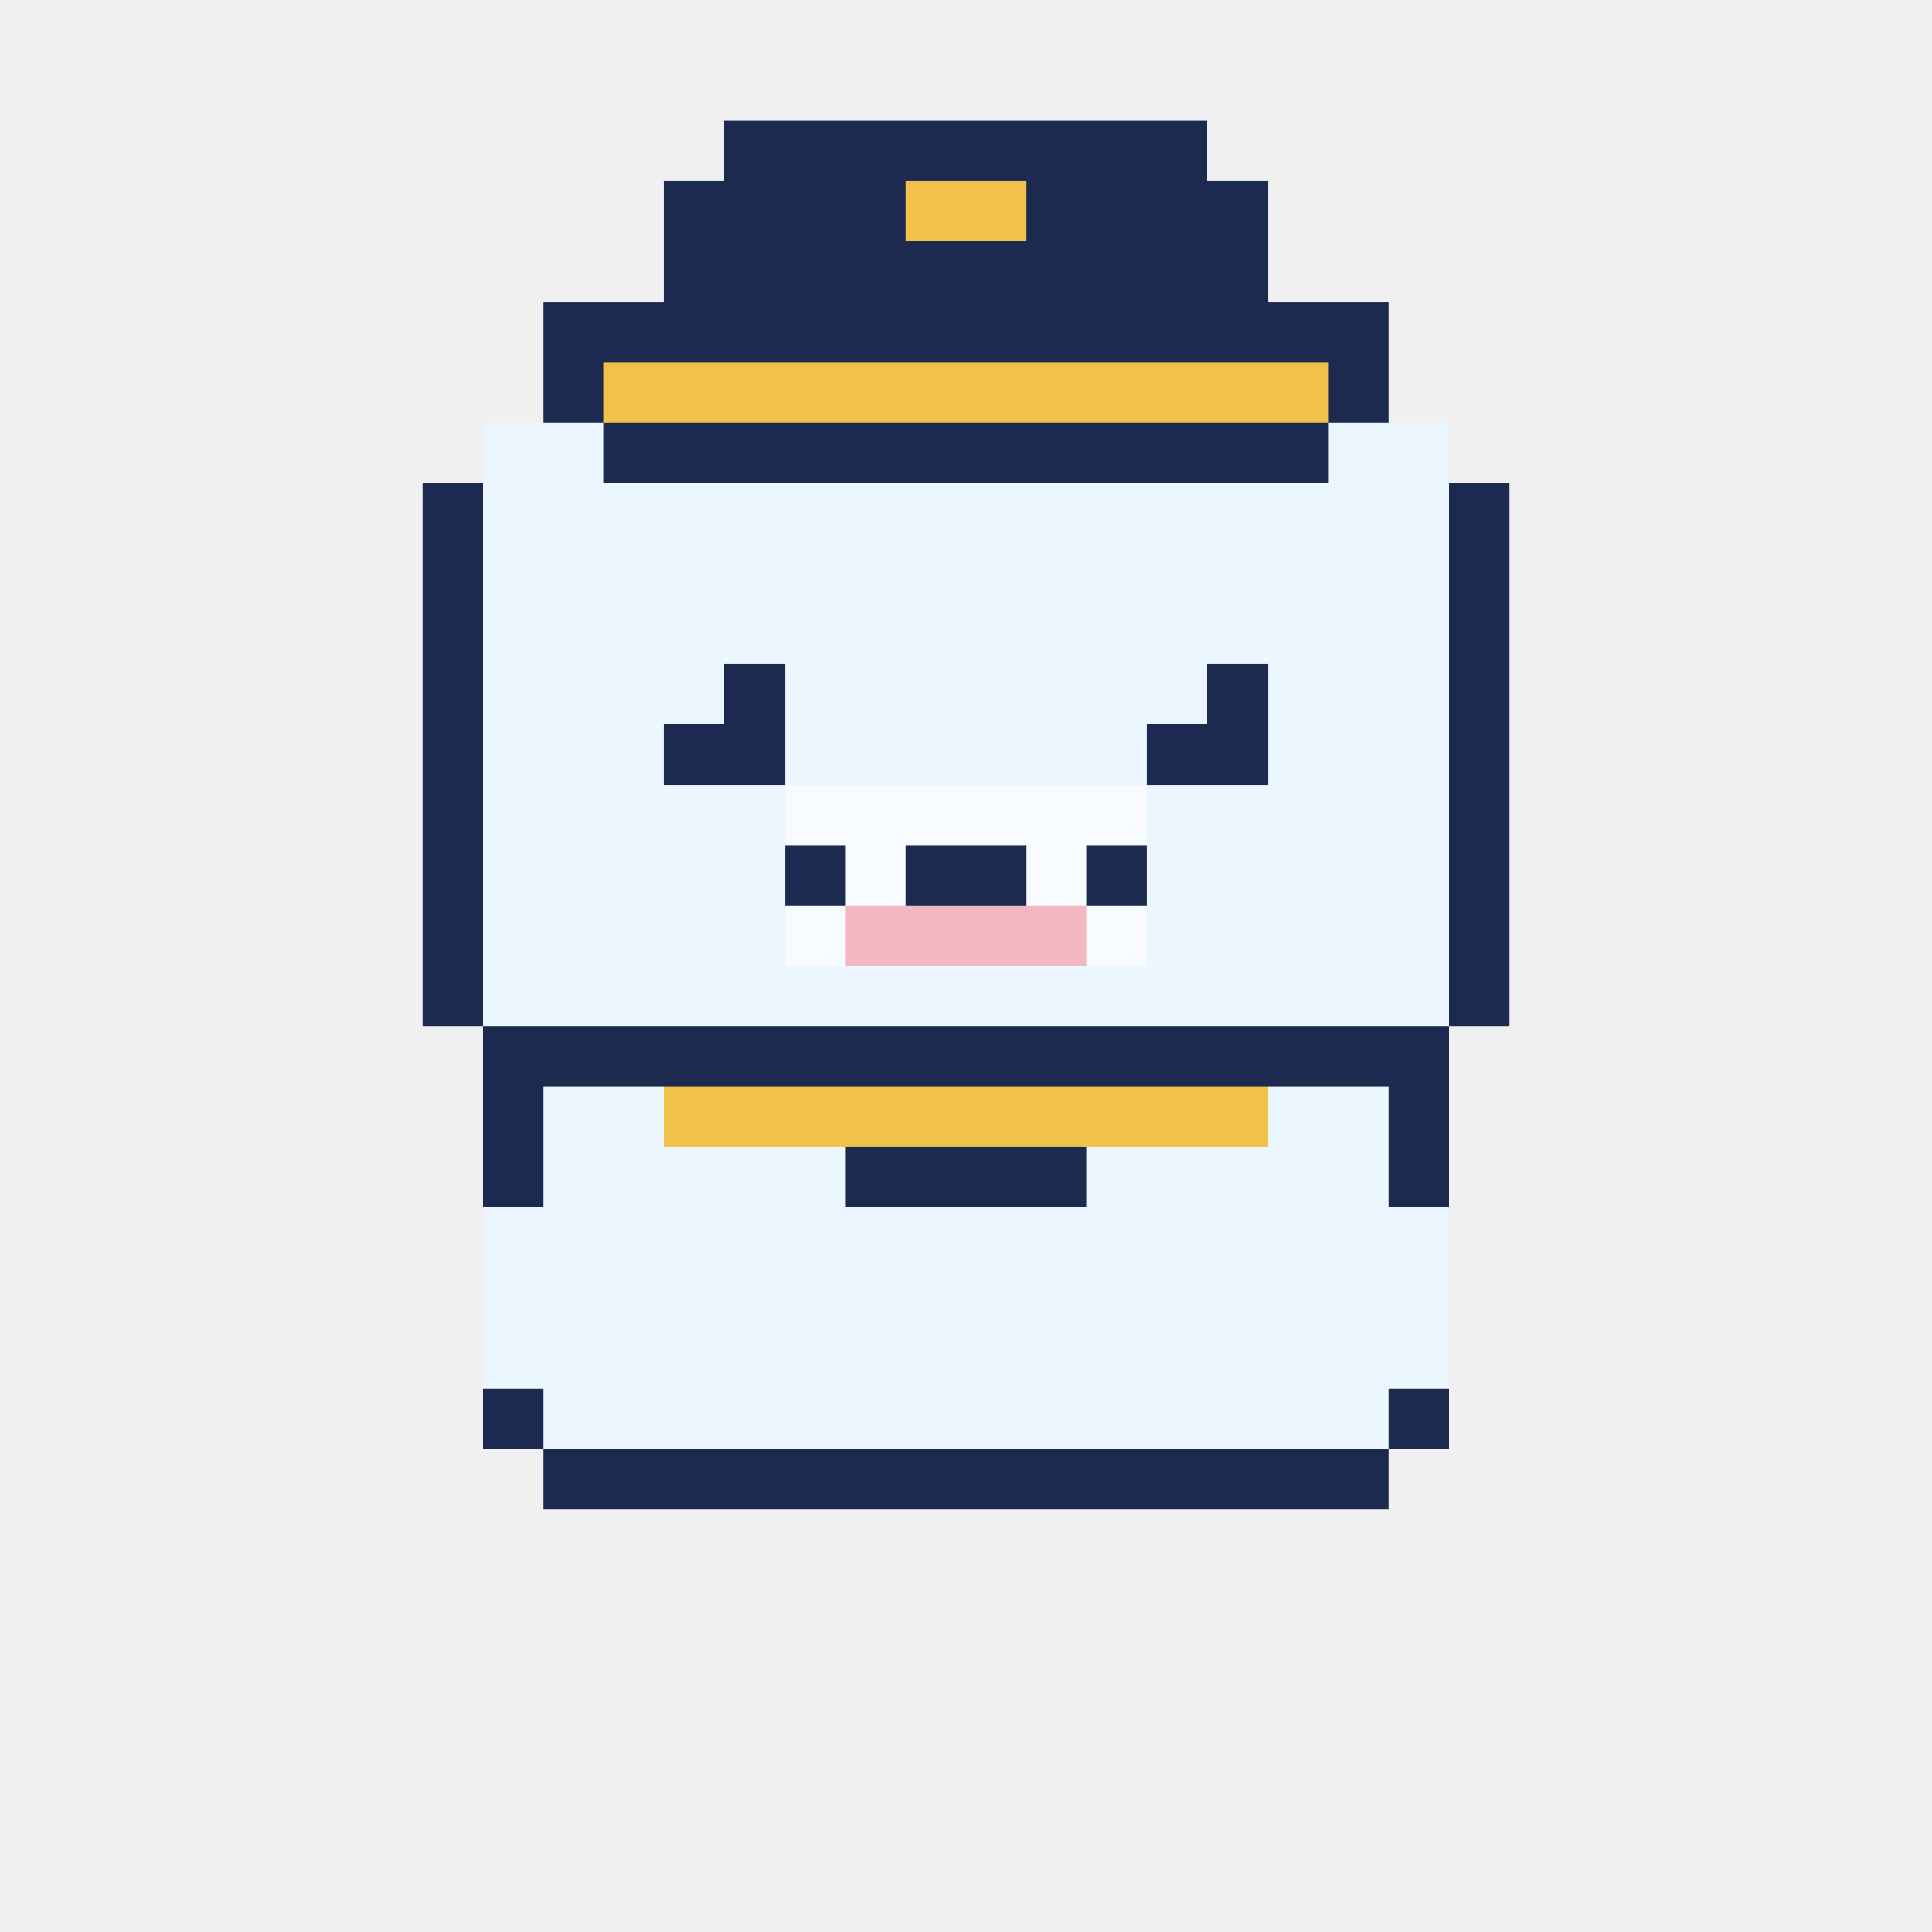
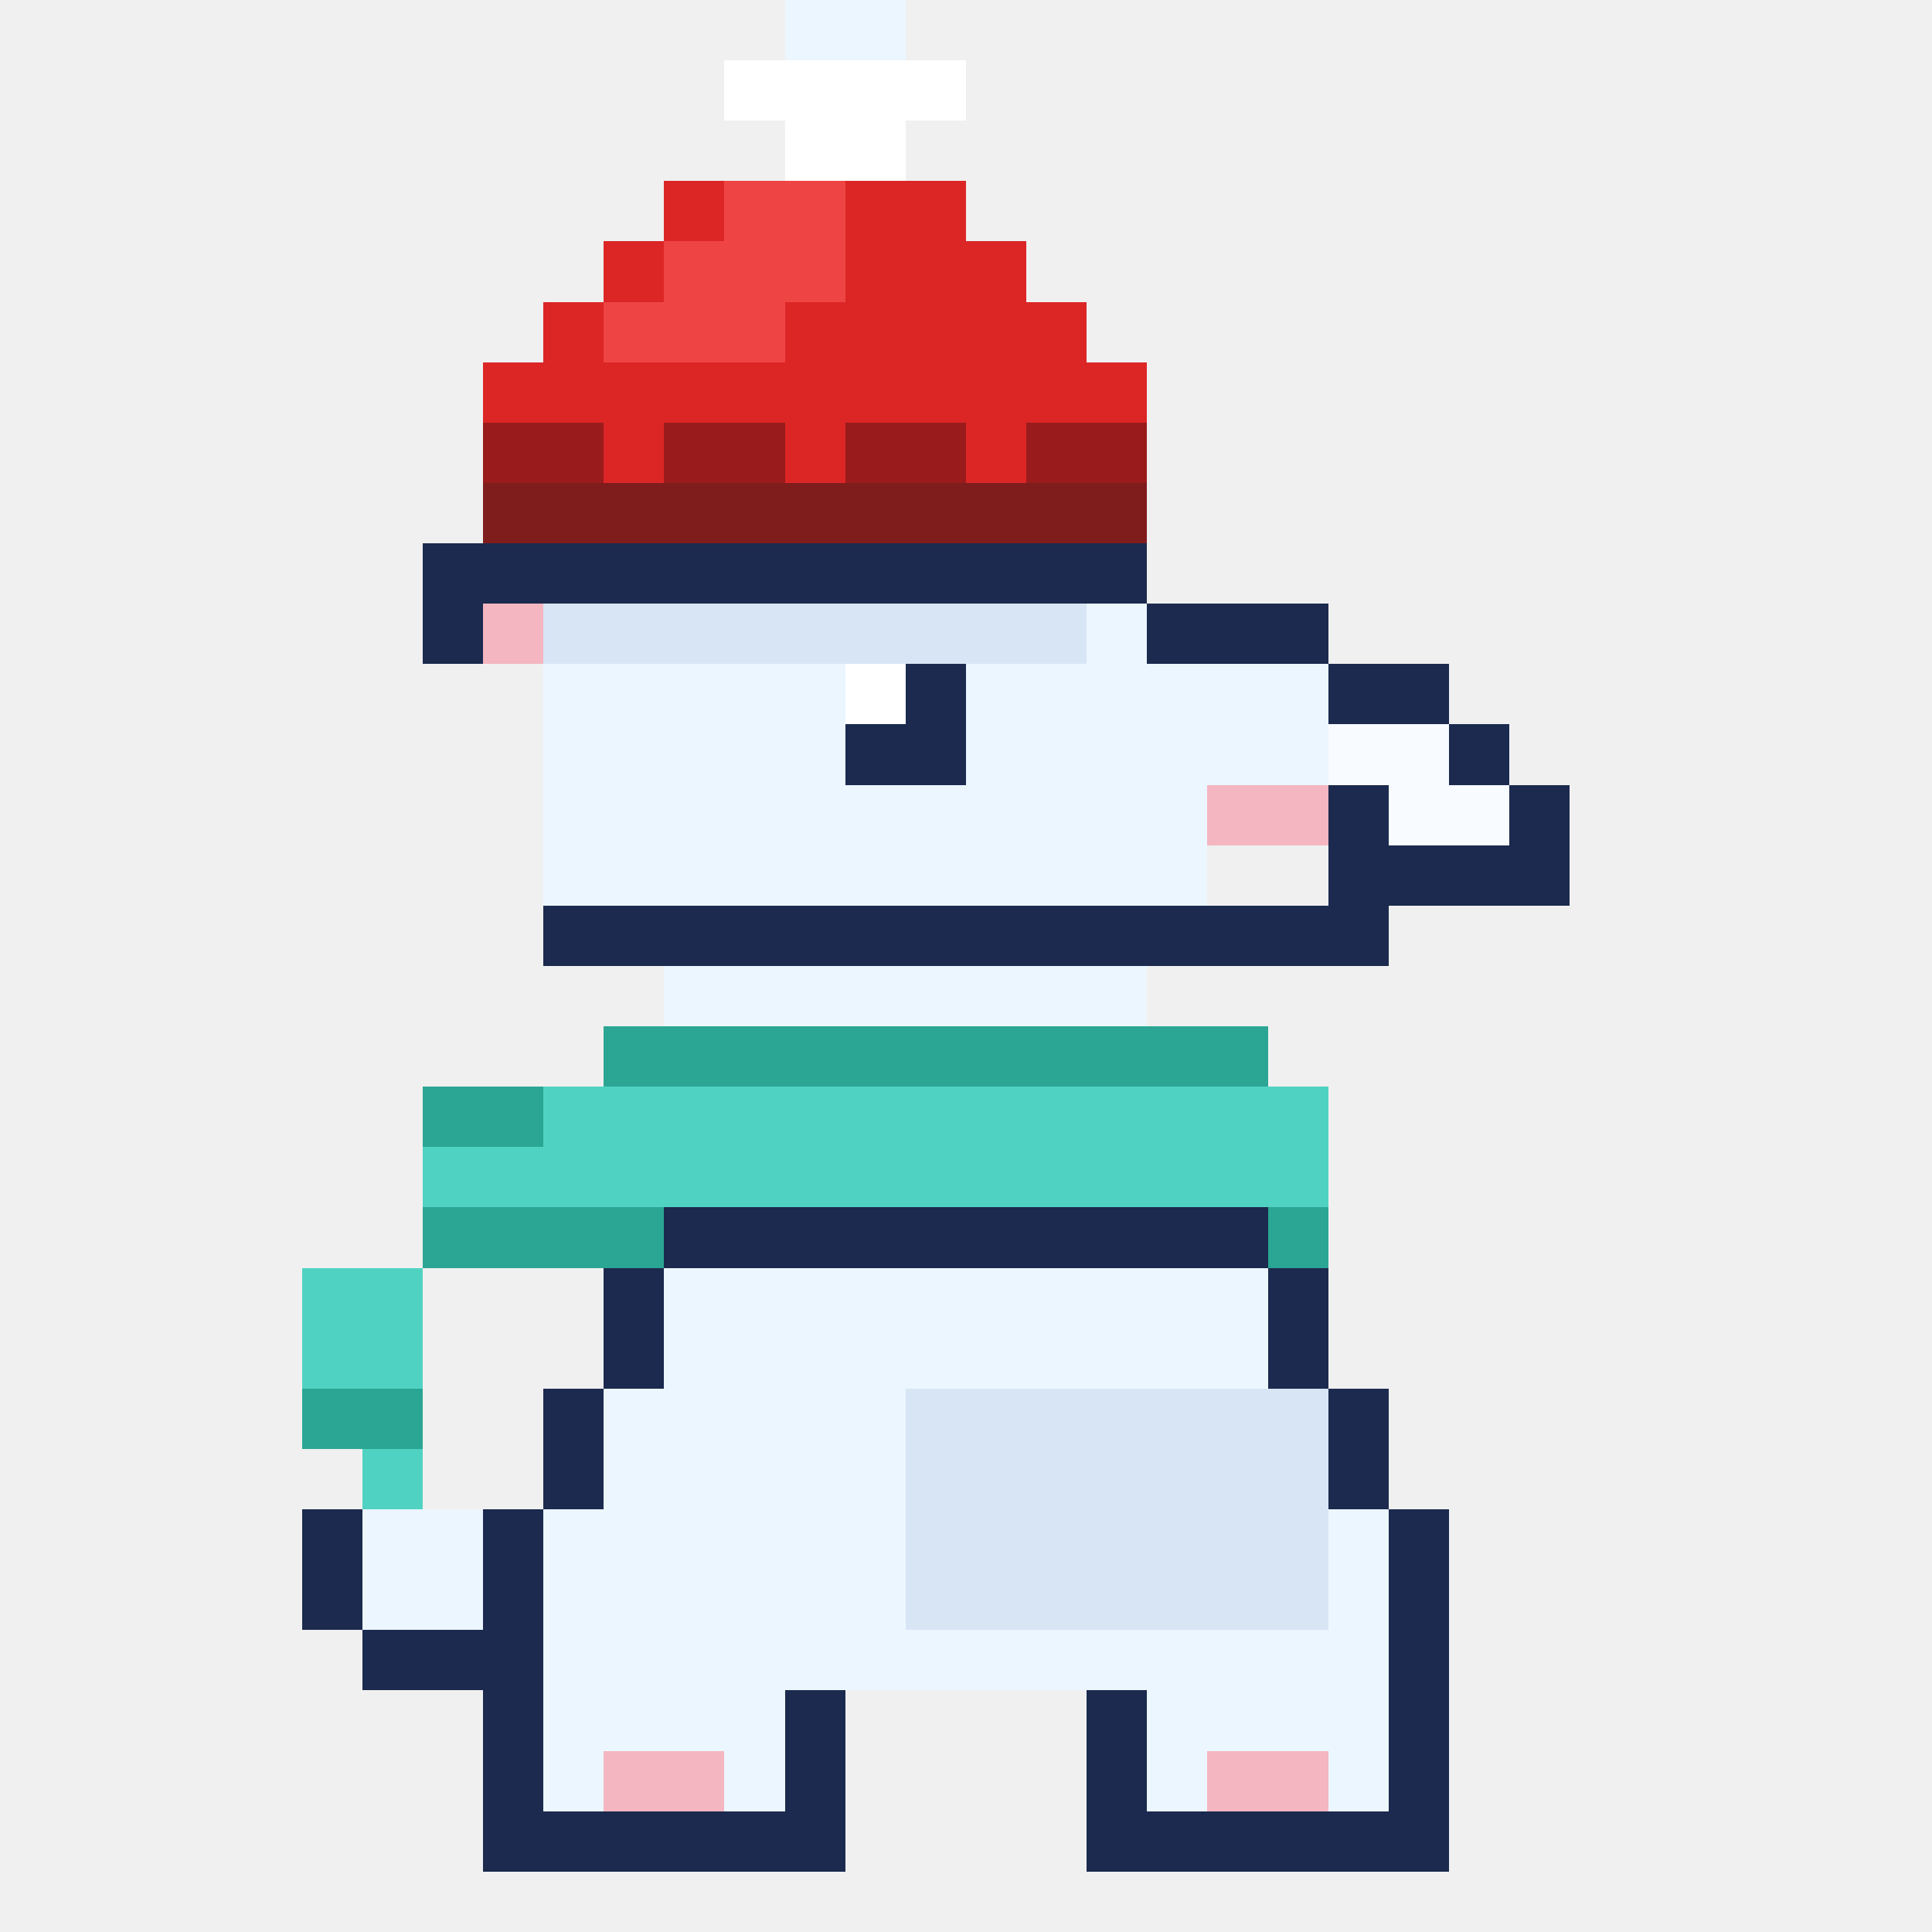
- <svg xmlns="http://www.w3.org/2000/svg" viewBox="0 0 32 32" width="256" height="256" shape-rendering="crispEdges" role="img" aria-label="Pole the polar bear, Captain">
-   <rect x="9" y="5" width="14" height="1" fill="#1B2A4E" />
-   <rect x="11" y="3" width="10" height="2" fill="#1B2A4E" />
-   <rect x="12" y="2" width="8" height="1" fill="#1B2A4E" />
-   <rect x="9" y="6" width="14" height="1" fill="#F0C24A" />
-   <rect x="15" y="3" width="2" height="1" fill="#F0C24A" />
-   <rect x="8" y="7" width="16" height="1" fill="#1B2A4E" />
-   <rect x="7" y="8" width="1" height="9" fill="#1B2A4E" />
-   <rect x="24" y="8" width="1" height="9" fill="#1B2A4E" />
-   <rect x="8" y="17" width="16" height="1" fill="#1B2A4E" />
-   <rect x="8" y="8" width="16" height="9" fill="#ECF6FF" />
-   <rect x="9" y="6" width="1" height="1" fill="#1B2A4E" />
-   <rect x="22" y="6" width="1" height="1" fill="#1B2A4E" />
-   <rect x="8" y="7" width="2" height="1" fill="#ECF6FF" />
-   <rect x="22" y="7" width="2" height="1" fill="#ECF6FF" />
-   <rect x="11" y="11" width="2" height="2" fill="#1B2A4E" />
-   <rect x="19" y="11" width="2" height="2" fill="#1B2A4E" />
-   <rect x="11" y="11" width="1" height="1" fill="#ECF6FF" />
-   <rect x="19" y="11" width="1" height="1" fill="#ECF6FF" />
-   <rect x="13" y="13" width="6" height="3" fill="#F8FBFF" />
-   <rect x="13" y="14" width="1" height="1" fill="#1B2A4E" />
-   <rect x="18" y="14" width="1" height="1" fill="#1B2A4E" />
-   <rect x="15" y="14" width="2" height="1" fill="#1B2A4E" />
-   <rect x="14" y="15" width="4" height="1" fill="#F4B6C0" />
-   <rect x="9" y="18" width="14" height="6" fill="#ECF6FF" />
-   <rect x="8" y="18" width="1" height="6" fill="#1B2A4E" />
-   <rect x="23" y="18" width="1" height="6" fill="#1B2A4E" />
-   <rect x="9" y="24" width="14" height="1" fill="#1B2A4E" />
-   <rect x="11" y="18" width="10" height="1" fill="#F0C24A" />
-   <rect x="14" y="19" width="4" height="1" fill="#1B2A4E" />
-   <rect x="8" y="20" width="1" height="3" fill="#ECF6FF" />
-   <rect x="23" y="20" width="1" height="3" fill="#ECF6FF" />
+ <svg xmlns="http://www.w3.org/2000/svg" viewBox="0 0 32 32" width="256" height="256" shape-rendering="crispEdges" role="img" aria-label="Pole the Polar Bear">
+   <rect x="13" y="0" width="2" height="1" fill="#ECF6FF" />
+   <rect x="12" y="1" width="4" height="1" fill="#FFFFFF" />
+   <rect x="13" y="2" width="2" height="1" fill="#FFFFFF" />
+   <rect x="11" y="3" width="5" height="1" fill="#DC2626" />
+   <rect x="10" y="4" width="7" height="1" fill="#DC2626" />
+   <rect x="9" y="5" width="9" height="1" fill="#DC2626" />
+   <rect x="8" y="6" width="11" height="1" fill="#DC2626" />
+   <rect x="12" y="3" width="2" height="1" fill="#EF4444" />
+   <rect x="11" y="4" width="3" height="1" fill="#EF4444" />
+   <rect x="10" y="5" width="3" height="1" fill="#EF4444" />
+   <rect x="8" y="7" width="11" height="2" fill="#991B1B" />
+   <rect x="8" y="8" width="11" height="1" fill="#7F1D1D" />
+   <rect x="10" y="7" width="1" height="1" fill="#DC2626" />
+   <rect x="13" y="7" width="1" height="1" fill="#DC2626" />
+   <rect x="16" y="7" width="1" height="1" fill="#DC2626" />
+   <rect x="7" y="9" width="2" height="2" fill="#1B2A4E" />
+   <rect x="8" y="10" width="1" height="1" fill="#F4B6C0" />
+   <rect x="9" y="9" width="9" height="1" fill="#1B2A4E" />
+   <rect x="18" y="9" width="1" height="2" fill="#1B2A4E" />
+   <rect x="19" y="10" width="1" height="1" fill="#1B2A4E" />
+   <rect x="20" y="10" width="2" height="1" fill="#1B2A4E" />
+   <rect x="22" y="11" width="2" height="1" fill="#1B2A4E" />
+   <rect x="24" y="12" width="1" height="1" fill="#1B2A4E" />
+   <rect x="25" y="13" width="1" height="1" fill="#1B2A4E" />
+   <rect x="22" y="14" width="4" height="1" fill="#1B2A4E" />
+   <rect x="20" y="15" width="3" height="1" fill="#1B2A4E" />
+   <rect x="9" y="15" width="11" height="1" fill="#1B2A4E" />
+   <rect x="9" y="10" width="10" height="5" fill="#ECF6FF" />
+   <rect x="19" y="11" width="1" height="4" fill="#ECF6FF" />
+   <rect x="20" y="11" width="2" height="3" fill="#ECF6FF" />
+   <rect x="22" y="12" width="2" height="2" fill="#F8FBFF" />
+   <rect x="24" y="13" width="1" height="1" fill="#F8FBFF" />
+   <rect x="9" y="10" width="9" height="1" fill="#D8E5F5" />
+   <rect x="14" y="11" width="2" height="2" fill="#1B2A4E" />
+   <rect x="14" y="11" width="1" height="1" fill="#FFFFFF" />
+   <rect x="24" y="12" width="1" height="1" fill="#1B2A4E" />
+   <rect x="23" y="13" width="1" height="1" fill="#F8FBFF" />
+   <rect x="22" y="13" width="1" height="1" fill="#1B2A4E" />
+   <rect x="20" y="13" width="2" height="1" fill="#F4B6C0" />
+   <rect x="11" y="16" width="8" height="1" fill="#ECF6FF" />
+   <rect x="10" y="17" width="11" height="1" fill="#2BA694" />
+   <rect x="9" y="18" width="13" height="2" fill="#50D2C2" />
+   <rect x="9" y="20" width="13" height="1" fill="#2BA694" />
+   <rect x="7" y="18" width="2" height="3" fill="#50D2C2" />
+   <rect x="7" y="18" width="2" height="1" fill="#2BA694" />
+   <rect x="7" y="20" width="2" height="1" fill="#2BA694" />
+   <rect x="5" y="21" width="2" height="2" fill="#50D2C2" />
+   <rect x="5" y="23" width="2" height="1" fill="#2BA694" />
+   <rect x="6" y="24" width="1" height="1" fill="#50D2C2" />
+   <rect x="11" y="20" width="10" height="1" fill="#1B2A4E" />
+   <rect x="10" y="21" width="1" height="2" fill="#1B2A4E" />
+   <rect x="21" y="21" width="1" height="2" fill="#1B2A4E" />
+   <rect x="9" y="23" width="1" height="2" fill="#1B2A4E" />
+   <rect x="22" y="23" width="1" height="2" fill="#1B2A4E" />
+   <rect x="8" y="25" width="1" height="3" fill="#1B2A4E" />
+   <rect x="23" y="25" width="1" height="3" fill="#1B2A4E" />
+   <rect x="11" y="21" width="10" height="2" fill="#ECF6FF" />
+   <rect x="10" y="23" width="12" height="2" fill="#ECF6FF" />
+   <rect x="9" y="25" width="14" height="3" fill="#ECF6FF" />
+   <rect x="15" y="23" width="7" height="4" fill="#D8E5F5" />
+   <rect x="19" y="28" width="4" height="2" fill="#ECF6FF" />
+   <rect x="18" y="28" width="1" height="3" fill="#1B2A4E" />
+   <rect x="23" y="28" width="1" height="3" fill="#1B2A4E" />
+   <rect x="19" y="30" width="4" height="1" fill="#1B2A4E" />
+   <rect x="20" y="29" width="1" height="1" fill="#F4B6C0" />
+   <rect x="21" y="29" width="1" height="1" fill="#F4B6C0" />
+   <rect x="9" y="28" width="4" height="2" fill="#ECF6FF" />
+   <rect x="8" y="28" width="1" height="3" fill="#1B2A4E" />
+   <rect x="13" y="28" width="1" height="3" fill="#1B2A4E" />
+   <rect x="9" y="30" width="4" height="1" fill="#1B2A4E" />
+   <rect x="10" y="29" width="1" height="1" fill="#F4B6C0" />
+   <rect x="11" y="29" width="1" height="1" fill="#F4B6C0" />
+   <rect x="6" y="25" width="2" height="2" fill="#ECF6FF" />
+   <rect x="5" y="25" width="1" height="2" fill="#1B2A4E" />
+   <rect x="6" y="27" width="2" height="1" fill="#1B2A4E" />
</svg>
